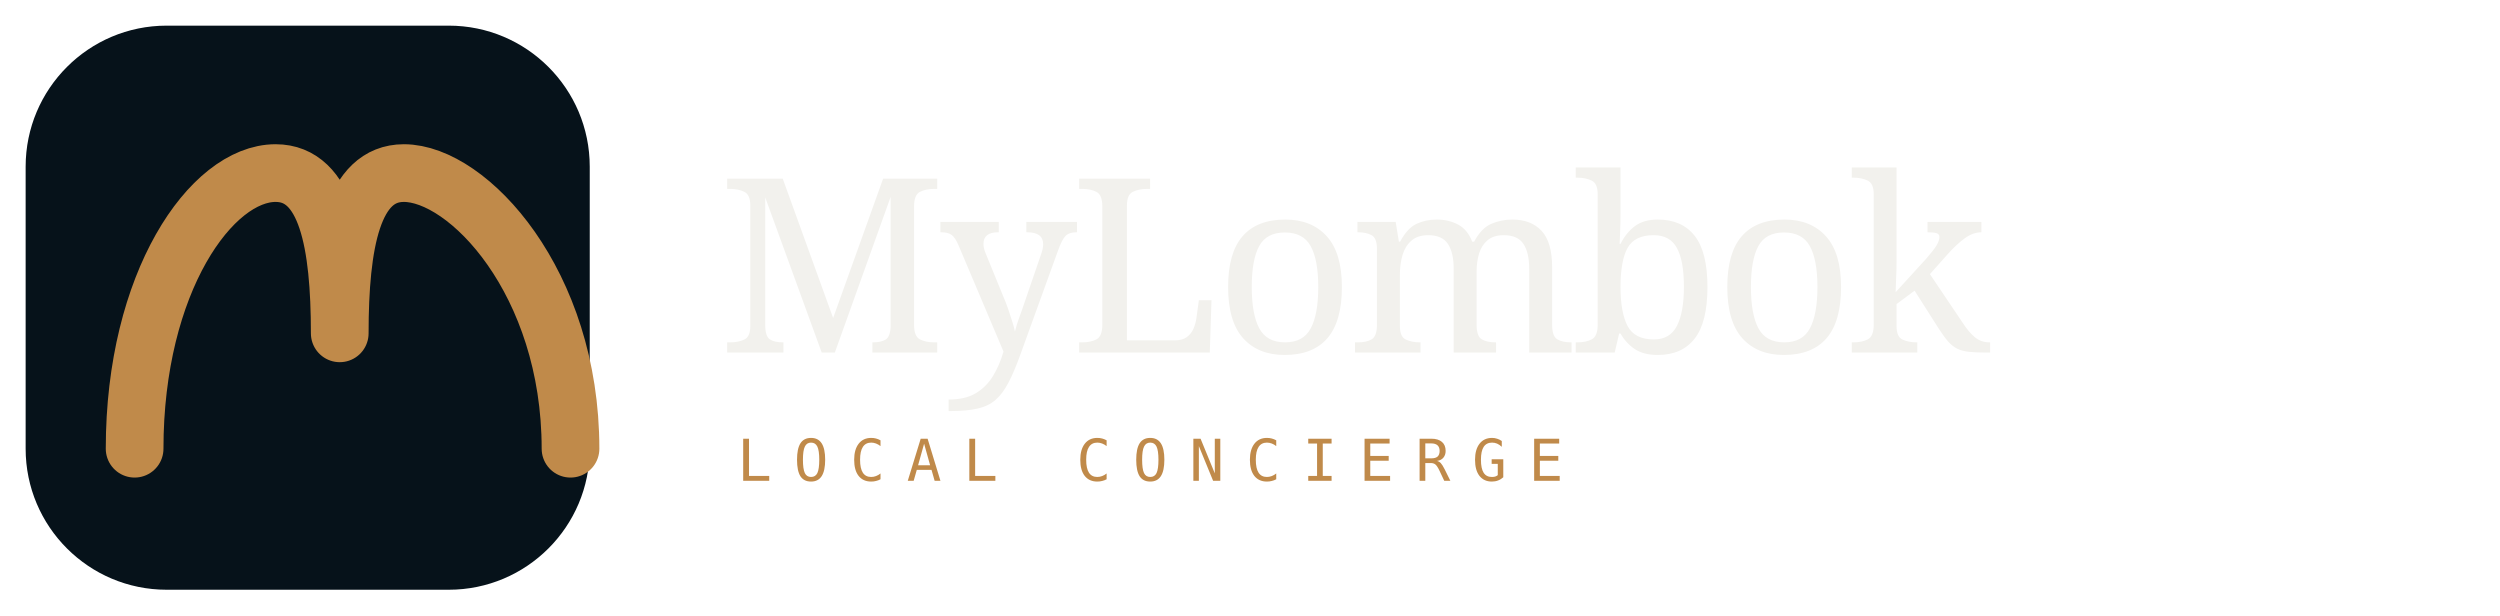
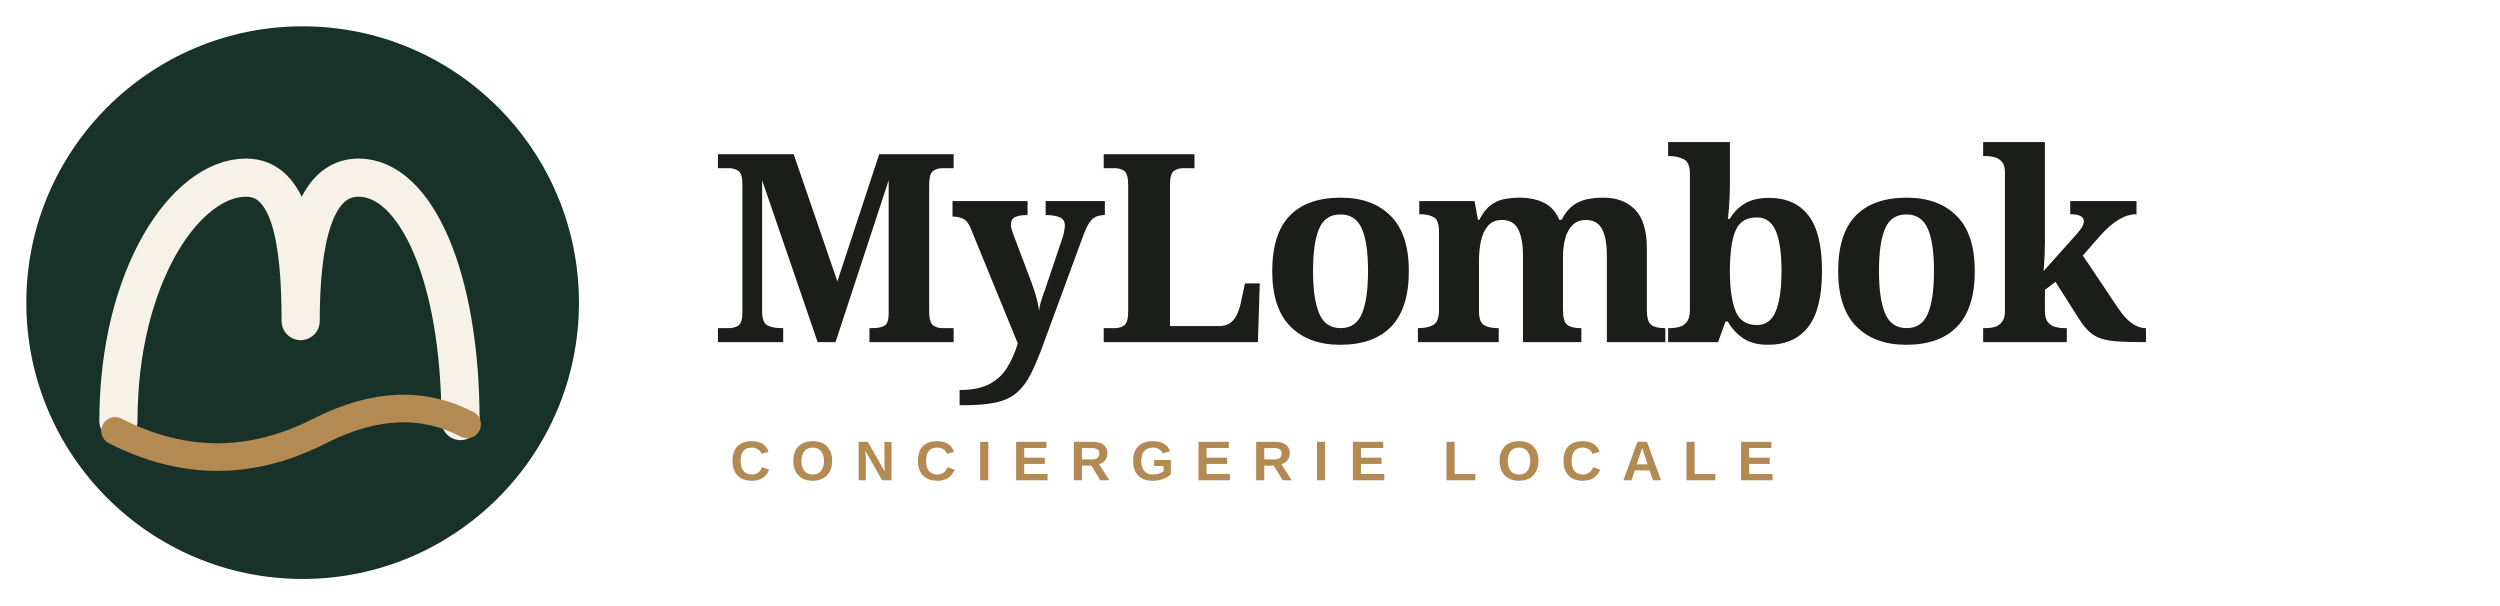
- <svg xmlns="http://www.w3.org/2000/svg" viewBox="0 0 390 96" role="img" aria-labelledby="title desc">
-   <rect x="4" y="4" width="88" height="88" rx="22" fill="#06121A" />
-   <path d="M21 70C21 44 33 27 43 27c8 0 10 11 10 25 0-14 2-25 10-25 10 0 26 17 26 43" fill="none" stroke="#C08A4A" stroke-width="9" stroke-linecap="round" stroke-linejoin="round" />
-   <text x="112" y="55" fill="#F2F1ED" font-family="Newsreader, Georgia, serif" font-size="38" font-weight="300" letter-spacing="-1.1">MyLombok</text>
-   <text x="115" y="75" fill="#C08A4A" font-family="IBM Plex Mono, ui-monospace, monospace" font-size="9" font-weight="500" letter-spacing="3.4">LOCAL CONCIERGE</text>
+ <svg xmlns="http://www.w3.org/2000/svg" viewBox="0 0 380 92" role="img" aria-labelledby="title desc">
+   <style>
+     .word { fill: #1b1d1a; }
+     @media (prefers-color-scheme: dark) { .word { fill: #f5f0e7; } }
+   </style>
+   <circle cx="46" cy="46" r="42" fill="#193229" />
+   <path d="M18 64c0-22 10.2-37 19.4-37 6.8 0 8.3 9.7 8.3 21.8C45.7 36.7 47.7 27 54.5 27 63.2 27 70 42 70 64" fill="none" stroke="#F6F2E9" stroke-width="5.8" stroke-linecap="round" stroke-linejoin="round" />
+   <path d="M17.5 65.5c10.4 5.3 20.7 5.3 31.1 0 8.3-4.2 15.7-4.5 22.4-1" fill="none" stroke="#B28A52" stroke-width="4.2" stroke-linecap="round" />
+   <text class="word" x="108" y="52" font-family="Cormorant Garamond, Georgia, serif" font-size="40" font-weight="600" letter-spacing="-1.3">MyLombok</text>
+   <text x="111" y="73" fill="#B28A52" font-family="Manrope, Arial, sans-serif" font-size="8.5" font-weight="700" letter-spacing="3.1">CONCIERGERIE LOCALE</text>
</svg>
